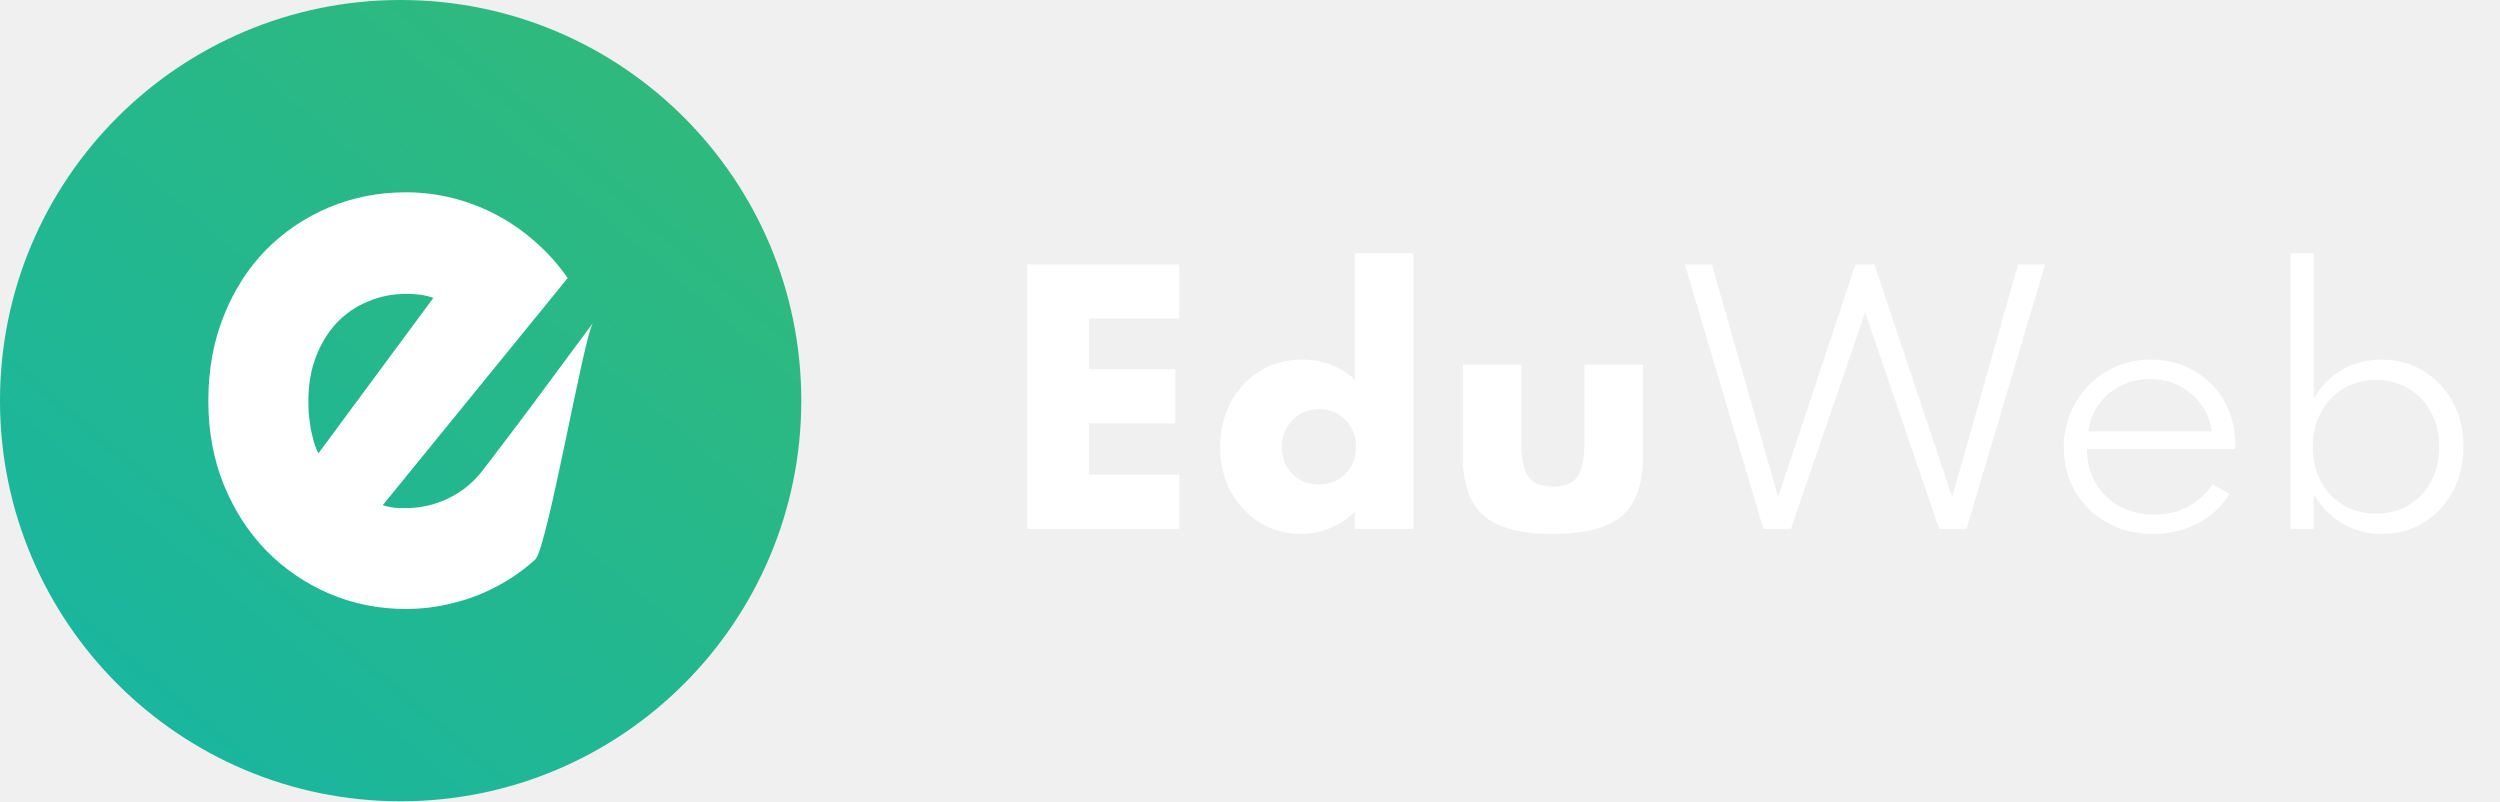
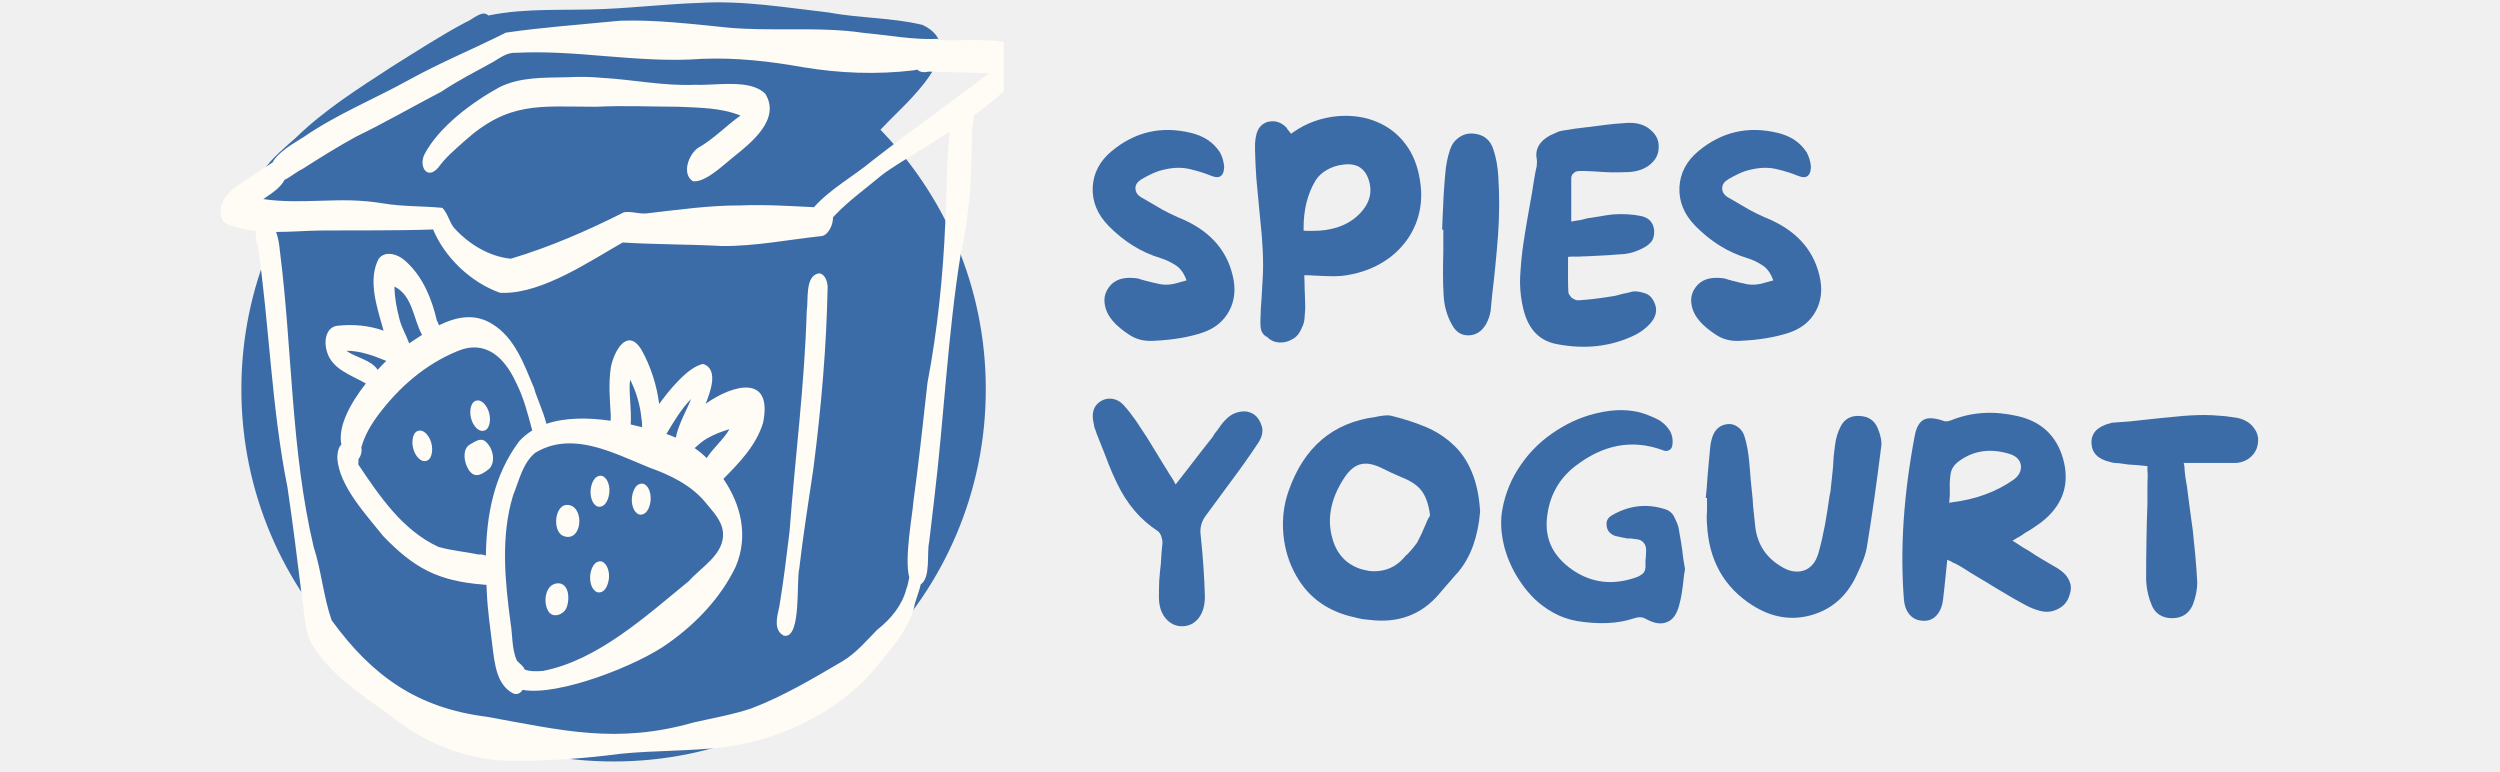
- <svg xmlns="http://www.w3.org/2000/svg" width="156" height="50" viewBox="0 0 156 50" fill="none">
-   <g clip-path="url(#clip0_12_9)">
-     <rect width="50" height="50" rx="25" fill="url(#paint0_linear_12_9)" />
-     <path d="M23.884 31.523C24.125 31.599 24.365 31.653 24.606 31.684C24.846 31.699 25.086 31.707 25.327 31.707C25.928 31.707 26.506 31.622 27.062 31.454C27.618 31.286 28.136 31.048 28.617 30.742C29.113 30.421 29.548 30.038 29.924 29.594C30.315 29.134 33.803 24.495 33.394 25.023L37 20.154C36.429 20.981 34.145 34.264 33.394 34.922C32.658 35.581 31.855 36.14 30.983 36.599C30.127 37.058 29.218 37.403 28.256 37.633C27.31 37.877 26.333 38 25.327 38C23.629 38 22.029 37.678 20.527 37.035C19.039 36.392 17.732 35.496 16.606 34.348C15.494 33.2 14.615 31.837 13.969 30.26C13.323 28.667 13 26.922 13 25.023C13 23.078 13.323 21.302 13.969 19.694C14.615 18.087 15.494 16.716 16.606 15.583C17.732 14.45 19.039 13.569 20.527 12.942C22.029 12.314 23.629 12 25.327 12C26.333 12 27.317 12.123 28.279 12.367C29.24 12.613 30.149 12.965 31.006 13.424C31.877 13.883 32.688 14.45 33.439 15.124C34.191 15.782 34.852 16.525 35.422 17.352L23.884 31.523ZM27.039 18.592C26.754 18.485 26.468 18.416 26.183 18.385C25.913 18.355 25.627 18.339 25.327 18.339C24.485 18.339 23.689 18.5 22.938 18.822C22.202 19.128 21.556 19.572 21 20.154C20.459 20.736 20.031 21.44 19.715 22.267C19.4 23.078 19.242 23.997 19.242 25.023C19.242 25.253 19.25 25.513 19.265 25.804C19.295 26.095 19.332 26.393 19.378 26.7C19.438 26.991 19.505 27.274 19.58 27.549C19.655 27.825 19.753 28.07 19.873 28.285L27.039 18.592Z" fill="white" />
-     <path d="M64.1 33V16.5H73.58V19.88H67.95V23.04H73.34V26.42H67.95V29.62H73.58V33H64.1ZM81.171 33.32C80.251 33.32 79.411 33.09 78.651 32.63C77.891 32.17 77.281 31.53 76.821 30.71C76.368 29.89 76.141 28.947 76.141 27.88C76.141 26.847 76.361 25.92 76.801 25.1C77.241 24.28 77.845 23.633 78.611 23.16C79.385 22.68 80.268 22.44 81.261 22.44C81.908 22.44 82.515 22.55 83.081 22.77C83.648 22.99 84.135 23.3 84.541 23.7V15.8H88.191V33H84.541V31.94C84.081 32.38 83.561 32.72 82.981 32.96C82.408 33.2 81.805 33.32 81.171 33.32ZM82.291 30.23C82.745 30.23 83.145 30.13 83.491 29.93C83.845 29.723 84.118 29.443 84.311 29.09C84.511 28.737 84.611 28.34 84.611 27.9C84.611 27.44 84.511 27.033 84.311 26.68C84.111 26.327 83.838 26.047 83.491 25.84C83.145 25.633 82.748 25.53 82.301 25.53C81.861 25.53 81.468 25.633 81.121 25.84C80.775 26.047 80.498 26.33 80.291 26.69C80.091 27.043 79.991 27.45 79.991 27.91C79.991 28.35 80.088 28.747 80.281 29.1C80.481 29.447 80.755 29.723 81.101 29.93C81.448 30.13 81.845 30.23 82.291 30.23ZM96.901 33.32C94.914 33.32 93.481 32.943 92.601 32.19C91.721 31.437 91.281 30.213 91.281 28.52V22.76H94.931V27.62C94.931 28.627 95.078 29.337 95.371 29.75C95.671 30.157 96.181 30.36 96.901 30.36C97.628 30.36 98.138 30.157 98.431 29.75C98.724 29.337 98.871 28.627 98.871 27.62V22.76H102.521V28.52C102.521 30.213 102.081 31.437 101.201 32.19C100.321 32.943 98.888 33.32 96.901 33.32ZM110.034 33L105.134 16.5H106.824L110.954 31.02L115.784 16.5H116.964L121.814 31.02L125.924 16.5H127.614L122.714 33H121.004L116.384 19.49L111.754 33H110.034ZM134.36 33.32C133.287 33.32 132.327 33.083 131.48 32.61C130.64 32.137 129.98 31.493 129.5 30.68C129.02 29.86 128.78 28.94 128.78 27.92C128.78 27.153 128.917 26.44 129.19 25.78C129.47 25.113 129.857 24.53 130.35 24.03C130.843 23.53 131.417 23.14 132.07 22.86C132.723 22.58 133.42 22.44 134.16 22.44C135.173 22.44 136.073 22.663 136.86 23.11C137.653 23.55 138.28 24.16 138.74 24.94C139.207 25.72 139.453 26.62 139.48 27.64C139.48 27.72 139.477 27.787 139.47 27.84C139.47 27.887 139.463 27.947 139.45 28.02H130.23C130.23 28.82 130.41 29.527 130.77 30.14C131.13 30.753 131.623 31.237 132.25 31.59C132.883 31.937 133.607 32.11 134.42 32.11C135.193 32.11 135.887 31.95 136.5 31.63C137.12 31.303 137.637 30.837 138.05 30.23L139.13 30.81C138.643 31.603 137.98 32.22 137.14 32.66C136.307 33.1 135.38 33.32 134.36 33.32ZM130.31 26.92H138.02C137.933 26.28 137.71 25.717 137.35 25.23C136.99 24.737 136.533 24.35 135.98 24.07C135.433 23.79 134.833 23.65 134.18 23.65C133.507 23.65 132.893 23.79 132.34 24.07C131.787 24.343 131.33 24.727 130.97 25.22C130.617 25.707 130.397 26.273 130.31 26.92ZM148.63 33.32C147.723 33.32 146.896 33.1 146.15 32.66C145.403 32.22 144.813 31.613 144.38 30.84V33H142.92V15.8H144.38V24.89C144.8 24.123 145.38 23.523 146.12 23.09C146.86 22.657 147.686 22.44 148.6 22.44C149.58 22.44 150.456 22.677 151.23 23.15C152.003 23.623 152.61 24.27 153.05 25.09C153.496 25.903 153.72 26.833 153.72 27.88C153.72 28.933 153.493 29.87 153.04 30.69C152.593 31.51 151.986 32.153 151.22 32.62C150.453 33.087 149.59 33.32 148.63 33.32ZM148.27 32.05C149.036 32.05 149.716 31.873 150.31 31.52C150.903 31.16 151.366 30.667 151.7 30.04C152.04 29.407 152.21 28.69 152.21 27.89C152.21 27.077 152.04 26.357 151.7 25.73C151.36 25.097 150.893 24.603 150.3 24.25C149.713 23.89 149.036 23.71 148.27 23.71C147.503 23.71 146.823 23.89 146.23 24.25C145.636 24.603 145.17 25.097 144.83 25.73C144.49 26.357 144.32 27.077 144.32 27.89C144.32 28.69 144.486 29.407 144.82 30.04C145.16 30.667 145.626 31.16 146.22 31.52C146.82 31.873 147.503 32.05 148.27 32.05Z" fill="white" />
-   </g>
+ <svg xmlns="http://www.w3.org/2000/svg" width="162" zoomAndPan="magnify" viewBox="0 0 121.5 37.5" height="50" preserveAspectRatio="xMidYMid meet" version="1.0">
  <defs>
-     <linearGradient id="paint0_linear_12_9" x1="41" y1="5.5" x2="9" y2="43.25" gradientUnits="userSpaceOnUse">
-       <stop stop-color="#2FB97D" />
-       <stop offset="1" stop-color="#1AB69D" />
-     </linearGradient>
-     <clipPath id="clip0_12_9">
-       <rect width="156" height="50" fill="white" />
+     <g />
+     <clipPath id="0c42fed44a">
+       <path d="M 11.73 0.828 L 47.91 0.828 L 47.91 37.008 L 11.73 37.008 Z M 11.73 0.828 " clip-rule="nonzero" />
+     </clipPath>
+     <clipPath id="68c535461d">
+       <path d="M 29.82 0.828 C 19.828 0.828 11.73 8.926 11.73 18.918 C 11.73 28.906 19.828 37.008 29.82 37.008 C 39.812 37.008 47.91 28.906 47.91 18.918 C 47.91 8.926 39.812 0.828 29.82 0.828 Z M 29.82 0.828 " clip-rule="nonzero" />
+     </clipPath>
+     <clipPath id="cd0e366894">
+       <path d="M 10.719 1 L 48.789 1 L 48.789 37 L 10.719 37 Z M 10.719 1 " clip-rule="nonzero" />
    </clipPath>
  </defs>
+   <g clip-path="url(#0c42fed44a)">
+     <g clip-path="url(#68c535461d)">
+       <path fill="#3c6ca8" d="M 11.73 0.828 L 47.91 0.828 L 47.91 37.008 L 11.73 37.008 Z M 11.73 0.828 " fill-opacity="1" fill-rule="nonzero" />
+     </g>
+   </g>
+   <path fill="#3c6ca8" d="M 38.172 10.031 C 37.098 10.234 35.996 10.027 34.914 10.184 C 33.949 10.227 33.027 9.855 32.062 9.812 C 30.801 9.848 29.258 11.238 28.152 11.883 C 27.09 12.59 25.801 13.746 24.473 13.031 C 23.25 12.445 22.258 11.52 21.262 10.625 C 20.273 9.969 19.066 10.32 17.965 10.34 C 16.312 10.379 14.562 10.75 12.984 10.105 C 11.441 9.102 13.52 7.449 14.355 6.715 C 15.754 5.348 17.41 4.305 19.043 3.242 C 20.227 2.504 21.391 1.742 22.625 1.086 C 22.945 0.973 23.438 0.449 23.734 0.754 C 25.582 0.371 27.48 0.527 29.359 0.438 C 30.91 0.371 32.453 0.191 34.004 0.141 C 36.098 0.012 38.18 0.367 40.258 0.605 C 41.766 0.887 43.332 0.852 44.824 1.207 C 47.242 2.328 43.984 5.035 42.996 6.094 C 41.695 7.379 39.934 9.535 38.172 10.031 Z M 33.59 22.711 C 32.625 22.242 31.723 21.59 30.645 21.438 C 30.195 21.371 29.746 21.344 29.297 21.277 C 29.195 21.266 29.109 21.297 29.035 21.355 C 26.383 22.023 25.758 25.625 25.258 27.926 C 25.043 29.262 25.113 30.68 25.652 31.934 C 26.105 33.117 27.504 33.418 28.641 33.418 C 29.914 33.535 31.211 33.199 32.387 32.727 C 33.141 32.344 33.766 31.75 34.383 31.184 C 35.512 30.109 36.625 28.652 36.539 27.016 C 36.637 25.074 35.215 23.559 33.59 22.711 Z M 23.727 18.105 C 22.738 17.43 21.43 17.977 20.461 18.449 C 18.273 19.996 16.727 23.176 16.957 25.852 C 17.02 26.406 17.414 26.82 17.801 27.191 C 18.609 28.121 19.719 28.809 20.977 28.824 C 21.875 28.918 22.93 28.922 23.664 28.324 C 25.168 26.676 25.242 24.223 25.242 22.102 C 25.148 20.688 24.773 19.121 23.727 18.105 Z M 45.07 11.645 C 44.535 11.336 42.758 12.992 42.242 13.34 C 41.695 13.719 41.121 14.234 41.418 14.965 C 41.512 15.195 41.629 15.281 41.762 15.281 C 41.977 15.281 42.219 15.051 42.441 14.898 C 43.164 14.398 43.836 13.824 44.586 13.367 C 45.32 13.715 45.641 11.945 45.07 11.645 Z M 41.82 16.289 C 41.129 16.004 40.824 17.594 41.371 17.891 C 41.453 17.93 41.535 17.945 41.621 17.945 C 42.449 17.945 43.391 16.352 44.223 16.164 C 44.75 15.969 44.785 15.133 44.504 14.723 C 43.879 14.035 42.359 15.93 41.82 16.289 Z M 43.16 18.414 C 43.035 18.336 42.891 18.355 42.777 18.445 C 42.34 18.781 41.906 19.121 41.48 19.465 C 41.395 19.457 41.312 19.488 41.246 19.539 C 40.965 19.754 40.863 20.109 40.887 20.453 C 40.918 20.891 41.094 21.117 41.352 21.117 C 41.508 21.117 41.691 21.035 41.891 20.867 C 42.316 20.555 42.742 20.238 43.16 19.914 C 43.566 19.566 43.59 18.742 43.16 18.414 Z M 43.16 18.414 " fill-opacity="1" fill-rule="nonzero" />
+   <g clip-path="url(#cd0e366894)">
+     <path fill="#fffcf6" d="M 49.473 2.457 C 49.34 2.34 49.301 2.121 49.098 2.086 C 48.25 1.914 47.375 1.941 46.512 1.957 C 46.363 1.969 46.18 1.961 45.992 1.953 C 45.891 1.949 45.785 1.945 45.684 1.941 C 45.645 1.918 45.598 1.898 45.547 1.891 C 44.355 1.941 43.18 1.707 42 1.602 C 40.777 1.418 39.543 1.422 38.312 1.426 C 37.355 1.426 36.398 1.43 35.445 1.348 C 33.68 1.176 31.902 0.949 30.125 1.008 C 28.281 1.191 26.41 1.32 24.586 1.586 C 23.043 2.363 21.445 3.02 19.93 3.852 C 18.215 4.805 16.387 5.539 14.762 6.656 C 14.316 6.941 13.531 7.367 13.25 7.891 C 13.25 7.891 13.25 7.895 13.25 7.895 C 12.945 8.094 12.637 8.285 12.336 8.484 C 11.699 8.965 10.727 9.375 10.719 10.293 C 10.715 10.535 10.789 10.766 11.012 10.883 C 11.473 11.07 11.953 11.172 12.445 11.227 C 12.406 11.441 12.43 11.707 12.543 11.984 C 12.543 11.984 12.539 11.98 12.535 11.973 C 13.094 15.832 13.195 19.828 13.973 23.695 C 14.227 25.406 14.441 27.125 14.652 28.844 C 14.793 29.648 14.777 30.5 15.121 31.254 C 15.992 32.742 17.492 33.711 18.863 34.699 C 20.594 36.117 22.711 36.977 24.957 36.977 C 25.023 36.977 25.094 36.977 25.16 36.977 C 26.844 36.977 28.527 36.848 30.195 36.629 C 31.832 36.469 33.484 36.508 35.117 36.32 C 37.883 35.988 40.832 34.586 42.598 32.398 C 43.312 31.531 44.109 30.652 44.422 29.535 C 44.457 29.25 44.66 28.805 44.746 28.402 C 45.246 28.07 45.031 26.875 45.156 26.348 C 45.234 25.66 45.316 24.98 45.398 24.297 C 45.883 20.301 46.055 16.262 46.699 12.289 C 46.891 11.449 47.012 10.598 47.102 9.742 C 47.207 8.77 47.215 7.641 47.238 6.621 C 47.219 6.293 47.32 5.945 47.316 5.613 C 48.945 4.449 50.203 3.234 49.473 2.457 Z M 13.828 8.742 C 14.129 8.598 14.457 8.316 14.695 8.215 C 15.551 7.668 16.414 7.129 17.305 6.641 C 18.711 5.961 20.062 5.176 21.445 4.457 C 22.262 3.914 23.129 3.469 23.984 3 C 24.328 2.793 24.656 2.539 25.078 2.566 C 26.52 2.492 27.961 2.605 29.402 2.727 C 30.977 2.852 32.551 2.98 34.129 2.859 C 35.777 2.793 37.41 2.977 39.027 3.266 C 40.809 3.562 42.609 3.633 44.402 3.418 C 44.461 3.402 44.516 3.395 44.578 3.383 C 44.691 3.492 44.867 3.543 45.117 3.48 C 46.102 3.52 47.086 3.512 48.074 3.562 C 46.195 4.984 44.27 6.344 42.41 7.797 C 41.48 8.574 40.367 9.164 39.559 10.07 C 38.371 10.012 37.172 9.934 35.977 9.984 C 34.484 9.98 33.008 10.188 31.531 10.359 C 31.32 10.398 31.113 10.367 30.91 10.34 C 30.711 10.312 30.516 10.285 30.324 10.316 C 28.562 11.207 26.715 12.008 24.828 12.574 C 23.77 12.469 22.781 11.863 22.074 11.082 C 21.832 10.793 21.777 10.395 21.5 10.102 C 20.551 10.008 19.562 10.047 18.609 9.883 C 18.094 9.797 17.578 9.754 17.055 9.738 C 16.551 9.727 16.047 9.742 15.539 9.758 C 14.625 9.785 13.707 9.812 12.797 9.676 C 13.176 9.406 13.613 9.156 13.828 8.742 Z M 45.941 10.824 C 45.832 13.438 45.562 16.039 45.074 18.613 C 44.859 20.547 44.652 22.484 44.387 24.41 C 44.359 24.945 43.938 27.137 44.191 28.062 C 44.141 28.27 44.113 28.496 44.051 28.613 C 43.844 29.43 43.285 30.094 42.633 30.605 C 42.105 31.141 41.617 31.727 40.965 32.125 C 39.523 32.969 38.078 33.836 36.512 34.43 C 35.602 34.734 34.656 34.895 33.723 35.109 C 29.965 36.176 27.348 35.5 23.664 34.836 C 20.289 34.414 18.094 32.863 16.117 30.145 C 15.719 29.004 15.621 27.738 15.242 26.574 C 14.137 21.895 14.211 16.996 13.605 12.219 C 13.57 11.816 13.504 11.504 13.418 11.273 C 14.125 11.273 14.836 11.215 15.527 11.203 C 17.367 11.188 19.207 11.215 21.047 11.152 C 21.629 12.531 22.883 13.723 24.301 14.23 C 24.359 14.234 24.422 14.234 24.484 14.234 C 26.402 14.234 28.645 12.703 30.262 11.785 C 31.867 11.887 33.484 11.867 35.094 11.957 C 36.719 11.969 38.32 11.645 39.93 11.473 C 40.246 11.43 40.492 10.941 40.484 10.559 C 40.516 10.527 40.543 10.496 40.566 10.473 C 41.219 9.781 42.043 9.188 42.773 8.578 C 43.234 8.176 44.695 7.348 46.156 6.398 C 45.992 7.863 46.031 9.355 45.941 10.824 Z M 40.223 13.941 C 40.168 16.875 39.91 19.801 39.539 22.711 C 39.301 24.352 39.031 25.988 38.844 27.637 C 38.695 28.219 38.945 30.902 38.172 30.902 C 38.148 30.902 38.117 30.898 38.09 30.891 C 37.566 30.621 37.777 29.918 37.879 29.461 C 38.078 28.262 38.223 27.051 38.371 25.844 C 38.641 22.234 39.105 18.695 39.207 15.113 C 39.297 14.582 39.109 13.398 39.797 13.285 C 40.094 13.297 40.219 13.699 40.223 13.941 Z M 28.156 25.316 C 28.156 25.707 27.973 26.094 27.605 26.094 C 27.562 26.094 27.516 26.09 27.465 26.074 C 26.836 25.965 26.91 24.578 27.535 24.539 C 27.949 24.523 28.152 24.918 28.156 25.316 Z M 29.488 27.52 C 29.578 27.68 29.605 27.875 29.598 28.059 C 29.582 28.336 29.449 28.793 29.102 28.793 C 28.961 28.793 28.852 28.668 28.789 28.559 C 28.699 28.395 28.672 28.199 28.68 28.016 C 28.695 27.738 28.828 27.281 29.176 27.281 C 29.316 27.281 29.426 27.406 29.488 27.52 Z M 31.516 23.742 C 31.602 23.902 31.629 24.098 31.621 24.281 C 31.609 24.555 31.477 25.012 31.129 25.012 C 30.988 25.012 30.879 24.887 30.816 24.777 C 30.727 24.613 30.699 24.418 30.707 24.238 C 30.723 23.961 30.855 23.504 31.199 23.504 C 31.344 23.504 31.453 23.629 31.516 23.742 Z M 29.508 23.359 C 29.598 23.52 29.625 23.715 29.617 23.898 C 29.602 24.172 29.469 24.629 29.121 24.629 C 28.98 24.629 28.871 24.504 28.809 24.395 C 28.723 24.23 28.691 24.035 28.703 23.855 C 28.715 23.578 28.848 23.121 29.195 23.121 C 29.336 23.121 29.445 23.246 29.508 23.359 Z M 27.555 29.473 C 27.496 29.711 27.234 29.902 26.988 29.902 C 26.871 29.902 26.758 29.855 26.676 29.746 C 26.352 29.289 26.496 28.285 27.199 28.352 C 27.664 28.438 27.68 29.113 27.555 29.473 Z M 34.293 19.625 C 34.508 19.082 34.953 17.945 34.172 17.688 C 33.426 17.824 32.477 19.023 32.035 19.633 C 31.918 18.711 31.625 17.805 31.172 16.992 C 30.48 15.879 29.832 17.086 29.688 17.852 C 29.57 18.629 29.637 19.418 29.684 20.195 C 29.68 20.266 29.676 20.352 29.676 20.449 C 28.629 20.297 27.5 20.277 26.555 20.598 C 26.398 19.965 26.027 19.191 25.965 18.883 C 25.484 17.746 25.031 16.418 23.922 15.746 C 23.07 15.211 22.18 15.395 21.332 15.809 C 21.309 15.723 21.277 15.645 21.234 15.586 C 20.984 14.527 20.574 13.496 19.766 12.742 C 19.434 12.395 18.754 12.121 18.402 12.578 C 17.852 13.633 18.344 14.992 18.641 16.07 C 17.922 15.812 17.145 15.75 16.391 15.832 C 15.797 15.914 15.738 16.66 15.898 17.121 C 16.164 17.965 17.074 18.227 17.781 18.637 C 17.039 19.582 16.41 20.715 16.59 21.605 C 16.473 21.715 16.395 21.926 16.395 22.277 C 16.484 23.625 17.801 25.02 18.625 26.055 C 20.137 27.625 21.297 28.234 23.477 28.41 C 23.516 28.418 23.555 28.422 23.594 28.422 C 23.609 28.422 23.625 28.422 23.641 28.418 C 23.645 28.52 23.648 28.621 23.656 28.723 C 23.691 29.645 23.832 30.559 23.941 31.473 C 24.043 32.266 24.141 33.273 24.922 33.691 C 24.973 33.719 25.027 33.73 25.078 33.73 C 25.207 33.73 25.328 33.648 25.402 33.527 C 27.148 33.852 31.055 32.312 32.492 31.25 C 33.84 30.297 35.035 29.039 35.754 27.543 C 36.383 26.07 36.023 24.535 35.156 23.273 C 35.945 22.477 36.758 21.637 37.086 20.543 C 37.57 18.156 35.605 18.691 34.293 19.625 Z M 33.582 19.391 C 33.465 19.754 32.965 20.613 32.844 21.27 C 32.695 21.203 32.543 21.145 32.387 21.09 C 32.742 20.492 33.102 19.891 33.582 19.391 Z M 30.625 18.449 C 30.922 19.043 31.113 19.68 31.176 20.348 C 31.203 20.473 31.207 20.613 31.207 20.762 C 31.027 20.715 30.844 20.672 30.652 20.629 C 30.703 19.918 30.539 18.949 30.625 18.449 Z M 20.512 16.277 C 20.297 16.41 20.09 16.551 19.887 16.688 C 19.742 16.281 19.496 15.883 19.406 15.473 C 19.273 14.965 19.176 14.449 19.172 13.926 C 20.059 14.371 20.078 15.484 20.512 16.277 Z M 16.832 17.047 C 17.52 17.047 18.148 17.285 18.773 17.539 C 18.637 17.672 18.496 17.816 18.352 17.973 C 18.059 17.5 17.277 17.371 16.832 17.047 Z M 23.258 26.949 C 22.609 26.812 21.941 26.762 21.305 26.578 C 19.566 25.773 18.445 24.113 17.41 22.57 C 17.422 22.48 17.426 22.395 17.418 22.312 C 17.547 22.172 17.598 21.922 17.562 21.734 C 17.723 21.16 18.031 20.637 18.383 20.164 C 19.383 18.828 20.672 17.703 22.227 17.066 C 23.598 16.484 24.52 17.383 25.07 18.57 C 25.449 19.312 25.656 20.121 25.867 20.922 C 25.633 21.066 25.418 21.238 25.23 21.449 C 23.996 23.098 23.645 25.031 23.613 27.008 C 23.512 26.957 23.391 26.934 23.258 26.949 Z M 33.477 28.242 C 31.418 29.922 29.043 32.102 26.375 32.609 C 26.082 32.625 25.773 32.645 25.496 32.539 C 25.426 32.34 25.23 32.25 25.113 32.09 C 24.867 31.531 24.918 30.887 24.816 30.293 C 24.543 28.238 24.324 26.094 24.934 24.078 C 25.227 23.367 25.395 22.516 26.008 22.008 C 26.551 21.676 27.117 21.547 27.684 21.547 C 29 21.547 30.344 22.234 31.547 22.719 C 32.57 23.086 33.582 23.566 34.289 24.422 C 34.641 24.863 35.082 25.281 35.137 25.875 C 35.219 26.93 34.098 27.543 33.477 28.242 Z M 34.344 22.262 C 34.164 22.082 33.969 21.922 33.758 21.777 C 33.949 21.613 34.133 21.434 34.348 21.316 C 34.695 21.113 35.07 20.973 35.453 20.855 C 35.188 21.332 34.66 21.773 34.344 22.262 Z M 20.629 7.5 C 21.336 6.156 22.941 4.973 24.258 4.246 C 25.281 3.73 26.457 3.781 27.574 3.754 C 28.125 3.727 28.676 3.727 29.223 3.781 C 30.746 3.863 32.25 4.188 33.785 4.121 C 34.051 4.133 34.371 4.117 34.707 4.102 C 35.617 4.059 36.652 4.016 37.195 4.559 C 37.953 5.793 36.52 6.93 35.645 7.629 C 35.203 7.977 34.355 8.812 33.758 8.812 C 33.73 8.812 33.703 8.812 33.676 8.809 C 33.117 8.449 33.469 7.523 33.906 7.199 C 34.672 6.77 35.277 6.121 35.988 5.617 C 35.039 5.23 33.996 5.238 32.988 5.188 C 31.602 5.184 30.332 5.121 28.973 5.188 C 26.23 5.188 24.742 4.902 22.551 6.875 C 22.109 7.273 21.645 7.66 21.297 8.148 C 20.75 8.777 20.344 8.074 20.629 7.5 Z M 20.992 21.676 C 21.027 21.93 20.984 22.41 20.633 22.41 C 20.484 22.41 20.355 22.301 20.27 22.191 C 20.152 22.039 20.082 21.848 20.055 21.66 C 20.016 21.406 20.062 20.926 20.414 20.926 C 20.562 20.926 20.688 21.035 20.773 21.145 C 20.895 21.297 20.965 21.488 20.992 21.676 Z M 22.867 20.191 C 22.828 19.941 22.875 19.461 23.227 19.461 C 23.371 19.461 23.5 19.57 23.582 19.68 C 23.703 19.832 23.773 20.023 23.801 20.211 C 23.84 20.465 23.793 20.941 23.441 20.941 C 23.297 20.941 23.168 20.832 23.082 20.723 C 22.965 20.574 22.895 20.383 22.867 20.191 Z M 23.789 22.773 C 23.551 22.969 23.344 23.09 23.168 23.09 C 22.965 23.09 22.797 22.938 22.652 22.574 C 22.547 22.27 22.512 21.82 22.812 21.617 C 23.047 21.496 23.336 21.242 23.59 21.453 C 23.945 21.742 24.113 22.41 23.789 22.773 Z M 23.789 22.773 " fill-opacity="1" fill-rule="nonzero" />
+   </g>
+   <g fill="#3c6ca8" fill-opacity="1">
+     <g transform="translate(52.60459, 16.64313)">
+       <g>
+         <path d="M 7.297 -3.281 C 7.461 -2.633 7.41 -2.055 7.141 -1.547 C 6.879 -1.047 6.453 -0.691 5.859 -0.484 C 5.18 -0.254 4.367 -0.117 3.422 -0.078 C 3.004 -0.055 2.629 -0.148 2.297 -0.359 C 1.961 -0.578 1.695 -0.797 1.5 -1.016 C 1.281 -1.266 1.145 -1.531 1.094 -1.812 C 1.039 -2.094 1.082 -2.348 1.219 -2.578 C 1.438 -2.953 1.797 -3.141 2.297 -3.141 C 2.43 -3.141 2.566 -3.129 2.703 -3.109 C 2.766 -3.086 2.828 -3.066 2.891 -3.047 C 2.953 -3.035 3.008 -3.02 3.062 -3 C 3.301 -2.938 3.547 -2.879 3.797 -2.828 C 4.055 -2.785 4.328 -2.805 4.609 -2.891 L 5.062 -3.016 L 5 -3.172 C 4.875 -3.453 4.703 -3.656 4.484 -3.781 C 4.273 -3.914 4.051 -4.02 3.812 -4.094 C 2.875 -4.375 2.031 -4.895 1.281 -5.656 C 0.727 -6.219 0.469 -6.848 0.5 -7.547 C 0.539 -8.242 0.852 -8.832 1.438 -9.312 C 2.562 -10.238 3.836 -10.531 5.266 -10.188 C 5.898 -10.039 6.375 -9.723 6.688 -9.234 C 6.801 -9.023 6.867 -8.797 6.891 -8.547 C 6.891 -8.473 6.879 -8.391 6.859 -8.297 C 6.836 -8.211 6.797 -8.145 6.734 -8.094 C 6.629 -8.008 6.461 -8.016 6.234 -8.109 C 5.961 -8.223 5.629 -8.328 5.234 -8.422 C 4.848 -8.516 4.438 -8.508 4 -8.406 C 3.789 -8.363 3.586 -8.297 3.391 -8.203 C 3.203 -8.117 3.023 -8.023 2.859 -7.922 C 2.672 -7.805 2.578 -7.664 2.578 -7.5 C 2.578 -7.32 2.664 -7.176 2.844 -7.062 L 3.141 -6.891 C 3.391 -6.742 3.641 -6.598 3.891 -6.453 C 4.141 -6.316 4.395 -6.191 4.656 -6.078 C 6.102 -5.504 6.984 -4.57 7.297 -3.281 Z M 7.297 -3.281 " />
+       </g>
+     </g>
+   </g>
+   <g fill="#3c6ca8" fill-opacity="1">
+     <g transform="translate(60.49527, 16.64313)">
+       <g>
+         <path d="M 8.516 -7.875 C 8.641 -7.125 8.57 -6.422 8.312 -5.766 C 8.051 -5.117 7.629 -4.57 7.047 -4.125 C 6.461 -3.688 5.766 -3.398 4.953 -3.266 C 4.773 -3.234 4.578 -3.219 4.359 -3.219 C 4.141 -3.219 3.922 -3.223 3.703 -3.234 C 3.586 -3.242 3.473 -3.25 3.359 -3.25 C 3.254 -3.258 3.145 -3.266 3.031 -3.266 L 2.891 -3.266 L 2.906 -2.906 C 2.906 -2.75 2.91 -2.555 2.922 -2.328 C 2.93 -2.098 2.938 -1.91 2.938 -1.766 L 2.938 -1.641 C 2.926 -1.492 2.914 -1.344 2.906 -1.188 C 2.895 -1.031 2.859 -0.891 2.797 -0.766 C 2.691 -0.492 2.555 -0.305 2.391 -0.203 C 2.223 -0.098 2.07 -0.035 1.938 -0.016 C 1.75 0.016 1.578 0.004 1.422 -0.047 C 1.273 -0.109 1.164 -0.18 1.094 -0.266 L 1.047 -0.281 C 0.898 -0.375 0.812 -0.504 0.781 -0.672 C 0.758 -0.836 0.754 -1.031 0.766 -1.25 C 0.773 -1.383 0.781 -1.52 0.781 -1.656 C 0.789 -1.789 0.801 -1.93 0.812 -2.078 C 0.832 -2.348 0.848 -2.617 0.859 -2.891 C 0.879 -3.172 0.891 -3.453 0.891 -3.734 C 0.891 -4.211 0.867 -4.695 0.828 -5.188 C 0.785 -5.676 0.738 -6.16 0.688 -6.641 C 0.645 -7.086 0.602 -7.535 0.562 -7.984 C 0.531 -8.441 0.508 -8.895 0.5 -9.344 C 0.5 -9.469 0.5 -9.582 0.5 -9.688 C 0.508 -9.801 0.523 -9.914 0.547 -10.031 C 0.617 -10.395 0.805 -10.625 1.109 -10.719 C 1.191 -10.738 1.273 -10.75 1.359 -10.75 C 1.586 -10.75 1.797 -10.66 1.984 -10.484 C 2.016 -10.461 2.047 -10.422 2.078 -10.359 C 2.109 -10.316 2.133 -10.285 2.156 -10.266 L 2.25 -10.141 L 2.359 -10.219 C 2.992 -10.664 3.719 -10.926 4.531 -11 C 5.238 -11.051 5.867 -10.957 6.422 -10.719 C 6.984 -10.488 7.445 -10.129 7.812 -9.641 C 8.176 -9.16 8.41 -8.57 8.516 -7.875 Z M 5.516 -6.188 C 6.078 -6.727 6.238 -7.32 6 -7.969 C 5.895 -8.258 5.719 -8.461 5.469 -8.578 C 5.27 -8.66 5.035 -8.68 4.766 -8.641 C 4.492 -8.609 4.238 -8.523 4 -8.391 C 3.758 -8.254 3.578 -8.086 3.453 -7.891 C 3.055 -7.242 2.859 -6.469 2.859 -5.562 L 2.859 -5.438 L 3 -5.422 C 3.102 -5.422 3.203 -5.422 3.297 -5.422 C 4.234 -5.422 4.973 -5.676 5.516 -6.188 Z M 5.516 -6.188 " />
+       </g>
+     </g>
+   </g>
+   <g fill="#3c6ca8" fill-opacity="1">
+     <g transform="translate(69.58315, 16.64313)">
+       <g>
+         <path d="M 3.234 -8.078 C 3.297 -7.109 3.289 -6.141 3.219 -5.172 C 3.145 -4.211 3.051 -3.266 2.938 -2.328 L 2.859 -1.516 C 2.828 -1.316 2.754 -1.109 2.641 -0.891 C 2.422 -0.523 2.129 -0.344 1.766 -0.344 C 1.43 -0.344 1.172 -0.516 0.984 -0.859 C 0.742 -1.285 0.609 -1.758 0.578 -2.281 C 0.555 -2.633 0.547 -2.992 0.547 -3.359 C 0.547 -3.723 0.551 -4.082 0.562 -4.438 C 0.562 -4.582 0.562 -4.727 0.562 -4.875 C 0.562 -5.031 0.562 -5.18 0.562 -5.328 L 0.562 -5.484 L 0.5 -5.484 C 0.508 -5.586 0.516 -5.695 0.516 -5.812 C 0.523 -5.926 0.531 -6.039 0.531 -6.156 C 0.551 -6.488 0.566 -6.82 0.578 -7.156 C 0.598 -7.5 0.625 -7.844 0.656 -8.188 C 0.688 -8.613 0.766 -9.008 0.891 -9.375 C 0.973 -9.625 1.113 -9.816 1.312 -9.953 C 1.508 -10.098 1.727 -10.164 1.969 -10.156 C 2.508 -10.125 2.852 -9.859 3 -9.359 C 3.125 -8.992 3.203 -8.566 3.234 -8.078 Z M 3.234 -8.078 " />
+       </g>
+     </g>
+   </g>
+   <g fill="#3c6ca8" fill-opacity="1">
+     <g transform="translate(73.37883, 16.64313)">
+       <g>
+         <path d="M 6.047 -2.484 C 6.203 -2.484 6.375 -2.453 6.562 -2.391 C 6.758 -2.336 6.91 -2.191 7.016 -1.953 C 7.191 -1.598 7.117 -1.242 6.797 -0.891 C 6.586 -0.672 6.348 -0.492 6.078 -0.359 C 4.922 0.203 3.648 0.348 2.266 0.078 C 1.461 -0.078 0.938 -0.602 0.688 -1.5 C 0.539 -2.062 0.477 -2.625 0.5 -3.188 C 0.531 -3.758 0.582 -4.297 0.656 -4.797 C 0.719 -5.211 0.785 -5.629 0.859 -6.047 C 0.93 -6.461 1.004 -6.875 1.078 -7.281 C 1.109 -7.477 1.141 -7.676 1.172 -7.875 C 1.203 -8.07 1.238 -8.27 1.281 -8.469 L 1.297 -8.516 C 1.305 -8.566 1.312 -8.625 1.312 -8.688 C 1.32 -8.75 1.32 -8.812 1.312 -8.875 C 1.207 -9.375 1.422 -9.77 1.953 -10.062 C 2.055 -10.113 2.16 -10.16 2.266 -10.203 C 2.367 -10.254 2.473 -10.285 2.578 -10.297 L 3.172 -10.391 C 3.586 -10.441 4.008 -10.492 4.438 -10.547 C 4.875 -10.609 5.305 -10.648 5.734 -10.672 C 5.766 -10.672 5.801 -10.672 5.844 -10.672 C 6.27 -10.672 6.613 -10.547 6.875 -10.297 C 7.113 -10.086 7.234 -9.832 7.234 -9.531 C 7.242 -9.188 7.113 -8.898 6.844 -8.672 C 6.582 -8.441 6.234 -8.312 5.797 -8.281 C 5.516 -8.27 5.234 -8.266 4.953 -8.266 C 4.672 -8.273 4.391 -8.289 4.109 -8.312 L 3.75 -8.328 C 3.582 -8.336 3.445 -8.336 3.344 -8.328 C 3.25 -8.328 3.172 -8.297 3.109 -8.234 C 3.035 -8.18 2.992 -8.102 2.984 -8 C 2.984 -7.906 2.984 -7.77 2.984 -7.594 C 2.984 -7.414 2.984 -7.238 2.984 -7.062 C 2.984 -6.895 2.984 -6.727 2.984 -6.562 L 2.984 -5.875 L 3.156 -5.906 C 3.258 -5.926 3.359 -5.941 3.453 -5.953 C 3.547 -5.973 3.645 -6 3.75 -6.031 C 3.957 -6.062 4.16 -6.094 4.359 -6.125 C 4.566 -6.164 4.77 -6.195 4.969 -6.219 C 5.477 -6.258 5.953 -6.234 6.391 -6.141 C 6.773 -6.055 6.984 -5.816 7.016 -5.422 C 7.023 -5.191 6.973 -5.008 6.859 -4.875 C 6.742 -4.75 6.617 -4.656 6.484 -4.594 C 6.172 -4.426 5.863 -4.328 5.562 -4.297 C 5.27 -4.273 4.973 -4.254 4.672 -4.234 C 4.367 -4.223 4.062 -4.207 3.75 -4.188 C 3.625 -4.188 3.492 -4.18 3.359 -4.172 C 3.234 -4.172 3.102 -4.172 2.969 -4.172 L 2.828 -4.156 L 2.828 -4.016 C 2.828 -3.953 2.828 -3.883 2.828 -3.812 C 2.828 -3.75 2.828 -3.688 2.828 -3.625 C 2.828 -3.426 2.828 -3.227 2.828 -3.031 C 2.828 -2.844 2.832 -2.656 2.844 -2.469 C 2.844 -2.406 2.863 -2.348 2.906 -2.297 C 2.945 -2.242 2.977 -2.203 3 -2.172 C 3.039 -2.148 3.086 -2.125 3.141 -2.094 C 3.191 -2.062 3.254 -2.047 3.328 -2.047 C 3.828 -2.078 4.391 -2.145 5.016 -2.25 C 5.086 -2.258 5.16 -2.273 5.234 -2.297 C 5.316 -2.316 5.395 -2.336 5.469 -2.359 C 5.57 -2.379 5.672 -2.398 5.766 -2.422 C 5.859 -2.453 5.953 -2.473 6.047 -2.484 Z M 6.047 -2.484 " />
+       </g>
+     </g>
+   </g>
+   <g fill="#3c6ca8" fill-opacity="1">
+     <g transform="translate(81.11985, 16.64313)">
+       <g>
+         <path d="M 7.297 -3.281 C 7.461 -2.633 7.41 -2.055 7.141 -1.547 C 6.879 -1.047 6.453 -0.691 5.859 -0.484 C 5.18 -0.254 4.367 -0.117 3.422 -0.078 C 3.004 -0.055 2.629 -0.148 2.297 -0.359 C 1.961 -0.578 1.695 -0.797 1.5 -1.016 C 1.281 -1.266 1.145 -1.531 1.094 -1.812 C 1.039 -2.094 1.082 -2.348 1.219 -2.578 C 1.438 -2.953 1.797 -3.141 2.297 -3.141 C 2.43 -3.141 2.566 -3.129 2.703 -3.109 C 2.766 -3.086 2.828 -3.066 2.891 -3.047 C 2.953 -3.035 3.008 -3.02 3.062 -3 C 3.301 -2.938 3.547 -2.879 3.797 -2.828 C 4.055 -2.785 4.328 -2.805 4.609 -2.891 L 5.062 -3.016 L 5 -3.172 C 4.875 -3.453 4.703 -3.656 4.484 -3.781 C 4.273 -3.914 4.051 -4.02 3.812 -4.094 C 2.875 -4.375 2.031 -4.895 1.281 -5.656 C 0.727 -6.219 0.469 -6.848 0.5 -7.547 C 0.539 -8.242 0.852 -8.832 1.438 -9.312 C 2.562 -10.238 3.836 -10.531 5.266 -10.188 C 5.898 -10.039 6.375 -9.723 6.688 -9.234 C 6.801 -9.023 6.867 -8.797 6.891 -8.547 C 6.891 -8.473 6.879 -8.391 6.859 -8.297 C 6.836 -8.211 6.797 -8.145 6.734 -8.094 C 6.629 -8.008 6.461 -8.016 6.234 -8.109 C 5.961 -8.223 5.629 -8.328 5.234 -8.422 C 4.848 -8.516 4.438 -8.508 4 -8.406 C 3.789 -8.363 3.586 -8.297 3.391 -8.203 C 3.203 -8.117 3.023 -8.023 2.859 -7.922 C 2.672 -7.805 2.578 -7.664 2.578 -7.5 C 2.578 -7.32 2.664 -7.176 2.844 -7.062 L 3.141 -6.891 C 3.391 -6.742 3.641 -6.598 3.891 -6.453 C 4.141 -6.316 4.395 -6.191 4.656 -6.078 C 6.102 -5.504 6.984 -4.57 7.297 -3.281 Z M 7.297 -3.281 " />
+       </g>
+     </g>
+   </g>
+   <g fill="#3c6ca8" fill-opacity="1">
+     <g transform="translate(52.60459, 30.35763)">
+       <g>
+         <path d="M 8.359 -10.203 C 8.523 -10.078 8.645 -9.891 8.719 -9.641 C 8.789 -9.398 8.738 -9.141 8.562 -8.859 C 8.133 -8.211 7.695 -7.594 7.25 -7 C 6.812 -6.406 6.406 -5.852 6.031 -5.344 C 5.789 -5.039 5.695 -4.703 5.75 -4.328 C 5.863 -3.254 5.93 -2.266 5.953 -1.359 C 5.953 -0.93 5.852 -0.586 5.656 -0.328 C 5.457 -0.066 5.195 0.066 4.875 0.078 C 4.594 0.086 4.344 -0.008 4.125 -0.219 C 3.852 -0.488 3.719 -0.863 3.719 -1.344 C 3.719 -1.602 3.723 -1.867 3.734 -2.141 C 3.754 -2.422 3.781 -2.691 3.812 -2.953 C 3.82 -3.129 3.832 -3.301 3.844 -3.469 C 3.863 -3.645 3.879 -3.816 3.891 -3.984 C 3.891 -4.086 3.867 -4.195 3.828 -4.312 C 3.785 -4.426 3.723 -4.508 3.641 -4.562 C 2.816 -5.102 2.164 -5.867 1.688 -6.859 C 1.539 -7.16 1.406 -7.469 1.281 -7.781 C 1.164 -8.094 1.047 -8.398 0.922 -8.703 C 0.867 -8.836 0.816 -8.969 0.766 -9.094 C 0.711 -9.227 0.664 -9.359 0.625 -9.484 C 0.602 -9.523 0.586 -9.57 0.578 -9.625 C 0.566 -9.676 0.555 -9.727 0.547 -9.781 C 0.43 -10.289 0.547 -10.648 0.891 -10.859 C 1.023 -10.941 1.172 -10.984 1.328 -10.984 C 1.453 -10.984 1.57 -10.957 1.688 -10.906 C 1.801 -10.852 1.91 -10.77 2.016 -10.656 C 2.223 -10.426 2.414 -10.18 2.594 -9.922 C 2.77 -9.66 2.941 -9.398 3.109 -9.141 L 3.141 -9.094 C 3.285 -8.863 3.426 -8.633 3.562 -8.406 C 3.707 -8.176 3.852 -7.938 4 -7.688 C 4.07 -7.582 4.141 -7.473 4.203 -7.359 C 4.273 -7.242 4.348 -7.129 4.422 -7.016 L 4.531 -6.812 L 5.188 -7.656 C 5.383 -7.914 5.578 -8.164 5.766 -8.406 C 5.961 -8.656 6.156 -8.898 6.344 -9.141 C 6.375 -9.203 6.406 -9.254 6.438 -9.297 C 6.477 -9.348 6.52 -9.398 6.562 -9.453 C 6.625 -9.547 6.688 -9.633 6.75 -9.719 C 6.812 -9.801 6.879 -9.879 6.953 -9.953 C 7.16 -10.172 7.395 -10.301 7.656 -10.344 C 7.914 -10.395 8.148 -10.348 8.359 -10.203 Z M 8.359 -10.203 " />
+       </g>
+     </g>
+   </g>
+   <g fill="#3c6ca8" fill-opacity="1">
+     <g transform="translate(61.85573, 30.35763)">
+       <g>
+         <path d="M 5.797 -10.141 C 6.398 -9.992 6.957 -9.812 7.469 -9.594 C 7.977 -9.375 8.414 -9.086 8.781 -8.734 C 9.156 -8.391 9.453 -7.953 9.672 -7.422 C 9.898 -6.891 10.035 -6.242 10.078 -5.484 C 9.973 -4.266 9.625 -3.297 9.031 -2.578 C 8.914 -2.453 8.801 -2.32 8.688 -2.188 C 8.582 -2.062 8.473 -1.938 8.359 -1.812 L 8.094 -1.5 C 7.227 -0.477 6.094 -0.055 4.688 -0.234 C 4.582 -0.242 4.477 -0.254 4.375 -0.266 C 4.281 -0.285 4.18 -0.305 4.078 -0.328 L 4.031 -0.344 C 2.719 -0.613 1.754 -1.289 1.141 -2.375 C 0.797 -2.977 0.586 -3.648 0.516 -4.391 C 0.453 -5.141 0.535 -5.836 0.766 -6.484 C 1.504 -8.617 2.914 -9.82 5 -10.094 L 5.141 -10.125 C 5.211 -10.133 5.285 -10.145 5.359 -10.156 C 5.43 -10.164 5.504 -10.172 5.578 -10.172 C 5.66 -10.172 5.734 -10.16 5.797 -10.141 Z M 7.625 -5.266 L 7.641 -5.312 L 7.641 -5.344 C 7.578 -5.832 7.445 -6.211 7.25 -6.484 C 7.051 -6.754 6.738 -6.973 6.312 -7.141 C 5.926 -7.305 5.586 -7.461 5.297 -7.609 C 4.898 -7.805 4.562 -7.867 4.281 -7.797 C 4 -7.734 3.738 -7.523 3.5 -7.172 C 2.77 -6.078 2.594 -5.008 2.969 -3.969 C 3.094 -3.625 3.289 -3.332 3.562 -3.094 C 3.844 -2.863 4.164 -2.711 4.531 -2.641 C 4.656 -2.609 4.785 -2.594 4.922 -2.594 C 5.504 -2.594 5.988 -2.812 6.375 -3.25 C 6.406 -3.289 6.438 -3.328 6.469 -3.359 C 6.5 -3.391 6.531 -3.414 6.562 -3.438 C 6.645 -3.531 6.723 -3.617 6.797 -3.703 C 6.867 -3.797 6.941 -3.891 7.016 -3.984 C 7.086 -4.129 7.16 -4.273 7.234 -4.422 C 7.305 -4.578 7.375 -4.734 7.438 -4.891 C 7.469 -4.953 7.492 -5.016 7.516 -5.078 C 7.547 -5.141 7.582 -5.203 7.625 -5.266 Z M 7.625 -5.266 " />
+       </g>
+     </g>
+   </g>
+   <g fill="#3c6ca8" fill-opacity="1">
+     <g transform="translate(72.45372, 30.35763)">
+       <g>
+         <path d="M 9.344 -3.266 C 9.363 -3.172 9.379 -3.078 9.391 -2.984 C 9.41 -2.891 9.426 -2.797 9.438 -2.703 C 9.426 -2.609 9.41 -2.508 9.391 -2.406 C 9.379 -2.312 9.367 -2.219 9.359 -2.125 C 9.336 -1.926 9.312 -1.727 9.281 -1.531 C 9.25 -1.332 9.207 -1.141 9.156 -0.953 C 9.039 -0.504 8.844 -0.227 8.562 -0.125 C 8.281 0 7.926 -0.055 7.5 -0.297 C 7.438 -0.336 7.348 -0.359 7.234 -0.359 C 7.141 -0.359 7.035 -0.336 6.922 -0.297 C 6.172 -0.047 5.266 -0.004 4.203 -0.172 C 3.754 -0.254 3.359 -0.395 3.016 -0.594 C 2.672 -0.789 2.375 -1.008 2.125 -1.25 C 1.875 -1.5 1.672 -1.738 1.516 -1.969 C 1.117 -2.52 0.832 -3.125 0.656 -3.781 C 0.488 -4.445 0.457 -5.055 0.562 -5.609 C 0.707 -6.398 1.008 -7.125 1.469 -7.781 C 1.926 -8.445 2.508 -9.004 3.219 -9.453 C 3.883 -9.879 4.582 -10.164 5.312 -10.312 C 6.039 -10.469 6.707 -10.461 7.312 -10.297 C 7.551 -10.223 7.801 -10.125 8.062 -10 C 8.32 -9.875 8.535 -9.68 8.703 -9.422 C 8.816 -9.223 8.859 -9 8.828 -8.75 C 8.816 -8.633 8.773 -8.551 8.703 -8.5 C 8.598 -8.426 8.477 -8.422 8.344 -8.484 C 6.863 -9.023 5.438 -8.754 4.062 -7.672 C 3.289 -7.055 2.848 -6.242 2.734 -5.234 C 2.609 -4.18 3.016 -3.328 3.953 -2.672 C 4.891 -2.023 5.926 -1.898 7.062 -2.297 C 7.176 -2.336 7.285 -2.398 7.391 -2.484 C 7.492 -2.578 7.535 -2.727 7.516 -2.938 L 7.516 -2.984 C 7.516 -3.016 7.516 -3.055 7.516 -3.109 C 7.523 -3.16 7.531 -3.207 7.531 -3.25 C 7.539 -3.383 7.547 -3.516 7.547 -3.641 C 7.547 -3.773 7.508 -3.883 7.438 -3.969 C 7.363 -4.062 7.27 -4.117 7.156 -4.141 C 7.039 -4.16 6.922 -4.176 6.797 -4.188 C 6.734 -4.188 6.676 -4.188 6.625 -4.188 C 6.582 -4.195 6.535 -4.207 6.484 -4.219 L 6.391 -4.234 C 6.316 -4.254 6.25 -4.27 6.188 -4.281 C 6.125 -4.289 6.062 -4.305 6 -4.328 C 5.758 -4.43 5.633 -4.609 5.625 -4.859 C 5.613 -5.047 5.691 -5.191 5.859 -5.297 C 6.68 -5.785 7.535 -5.895 8.422 -5.625 C 8.66 -5.562 8.828 -5.426 8.922 -5.219 C 9.023 -5.02 9.094 -4.848 9.125 -4.703 C 9.164 -4.473 9.207 -4.234 9.25 -3.984 C 9.289 -3.742 9.32 -3.504 9.344 -3.266 Z M 9.344 -3.266 " />
+       </g>
+     </g>
+   </g>
+   <g fill="#3c6ca8" fill-opacity="1">
+     <g transform="translate(82.39868, 30.35763)">
+       <g>
+         <path d="M 8.859 -9.547 C 9.004 -9.191 9.062 -8.898 9.031 -8.672 C 8.801 -6.828 8.566 -5.188 8.328 -3.75 C 8.285 -3.508 8.211 -3.27 8.109 -3.031 C 8.016 -2.801 7.914 -2.578 7.812 -2.359 C 7.344 -1.379 6.625 -0.75 5.656 -0.469 C 4.688 -0.188 3.734 -0.336 2.797 -0.922 C 1.391 -1.805 0.645 -3.129 0.562 -4.891 C 0.551 -5.016 0.547 -5.141 0.547 -5.266 C 0.555 -5.391 0.562 -5.516 0.562 -5.641 C 0.562 -5.711 0.562 -5.773 0.562 -5.828 C 0.562 -5.891 0.562 -5.945 0.562 -6 L 0.562 -6.156 L 0.5 -6.156 L 0.547 -6.625 C 0.566 -6.957 0.594 -7.289 0.625 -7.625 C 0.656 -7.969 0.688 -8.305 0.719 -8.641 C 0.727 -8.766 0.758 -8.914 0.812 -9.094 C 0.945 -9.5 1.207 -9.719 1.594 -9.75 C 1.77 -9.758 1.93 -9.707 2.078 -9.594 C 2.234 -9.477 2.336 -9.32 2.391 -9.125 C 2.492 -8.801 2.566 -8.41 2.609 -7.953 C 2.641 -7.641 2.664 -7.328 2.688 -7.016 C 2.719 -6.711 2.75 -6.406 2.781 -6.094 C 2.789 -5.906 2.805 -5.711 2.828 -5.516 C 2.848 -5.316 2.867 -5.113 2.891 -4.906 C 2.961 -4.02 3.352 -3.348 4.062 -2.891 C 4.508 -2.586 4.922 -2.504 5.297 -2.641 C 5.629 -2.766 5.859 -3.051 5.984 -3.5 C 6.109 -3.945 6.211 -4.398 6.297 -4.859 C 6.379 -5.328 6.453 -5.789 6.516 -6.25 L 6.562 -6.469 C 6.582 -6.664 6.602 -6.863 6.625 -7.062 C 6.645 -7.27 6.664 -7.473 6.688 -7.672 C 6.695 -7.836 6.707 -8.008 6.719 -8.188 C 6.738 -8.363 6.758 -8.535 6.781 -8.703 C 6.82 -9.047 6.914 -9.359 7.062 -9.641 C 7.25 -10.004 7.562 -10.172 8 -10.141 C 8.414 -10.117 8.703 -9.922 8.859 -9.547 Z M 8.859 -9.547 " />
+       </g>
+     </g>
+   </g>
+   <g fill="#3c6ca8" fill-opacity="1">
+     <g transform="translate(91.94912, 30.35763)">
+       <g>
+         <path d="M 7.922 -2.812 C 8.078 -2.727 8.223 -2.625 8.359 -2.5 C 8.492 -2.375 8.594 -2.219 8.656 -2.031 C 8.719 -1.852 8.707 -1.648 8.625 -1.422 C 8.539 -1.129 8.359 -0.91 8.078 -0.766 C 7.797 -0.617 7.5 -0.586 7.188 -0.672 C 6.957 -0.734 6.734 -0.82 6.516 -0.938 C 6.305 -1.051 6.098 -1.164 5.891 -1.281 C 5.609 -1.445 5.328 -1.613 5.047 -1.781 C 4.766 -1.957 4.488 -2.125 4.219 -2.281 C 4.07 -2.375 3.926 -2.461 3.781 -2.547 C 3.645 -2.641 3.504 -2.727 3.359 -2.812 C 3.316 -2.844 3.27 -2.867 3.219 -2.891 C 3.176 -2.91 3.129 -2.938 3.078 -2.969 C 3.004 -2.988 2.941 -3.02 2.891 -3.062 L 2.688 -3.156 L 2.609 -2.375 C 2.586 -2.164 2.566 -1.969 2.547 -1.781 C 2.523 -1.594 2.504 -1.406 2.484 -1.219 C 2.441 -0.883 2.332 -0.625 2.156 -0.438 C 1.988 -0.258 1.773 -0.176 1.516 -0.188 C 1.242 -0.195 1.023 -0.297 0.859 -0.484 C 0.691 -0.68 0.598 -0.941 0.578 -1.266 C 0.391 -3.691 0.566 -6.332 1.109 -9.188 C 1.18 -9.57 1.32 -9.828 1.531 -9.953 C 1.625 -10.004 1.738 -10.031 1.875 -10.031 C 2.039 -10.031 2.234 -9.992 2.453 -9.922 C 2.535 -9.879 2.629 -9.867 2.734 -9.891 C 2.848 -9.922 2.926 -9.945 2.969 -9.969 C 3.945 -10.344 5.008 -10.395 6.156 -10.125 C 7.363 -9.832 8.102 -9.066 8.375 -7.828 C 8.613 -6.691 8.238 -5.738 7.25 -4.969 C 7.133 -4.883 7.016 -4.801 6.891 -4.719 C 6.766 -4.633 6.629 -4.551 6.484 -4.469 C 6.422 -4.426 6.352 -4.379 6.281 -4.328 C 6.207 -4.285 6.133 -4.242 6.062 -4.203 L 5.859 -4.078 L 6.062 -3.953 C 6.156 -3.891 6.25 -3.828 6.344 -3.766 C 6.445 -3.703 6.547 -3.645 6.641 -3.594 C 6.859 -3.445 7.07 -3.312 7.281 -3.188 C 7.488 -3.062 7.703 -2.938 7.922 -2.812 Z M 2.969 -5.953 C 4.094 -6.098 5.066 -6.457 5.891 -7.031 C 6.172 -7.227 6.297 -7.469 6.266 -7.75 C 6.223 -8 6.055 -8.176 5.766 -8.281 C 4.859 -8.57 4.055 -8.484 3.359 -8.016 C 3.078 -7.836 2.91 -7.625 2.859 -7.375 C 2.816 -7.125 2.801 -6.875 2.812 -6.625 C 2.812 -6.531 2.812 -6.441 2.812 -6.359 C 2.812 -6.273 2.805 -6.191 2.797 -6.109 L 2.781 -5.922 Z M 2.969 -5.953 " />
+       </g>
+     </g>
+   </g>
+   <g fill="#3c6ca8" fill-opacity="1">
+     <g transform="translate(101.1458, 30.35763)">
+       <g>
+         <path d="M 7.719 -10.016 C 8.008 -9.93 8.234 -9.781 8.391 -9.562 C 8.555 -9.352 8.625 -9.117 8.594 -8.859 C 8.57 -8.586 8.461 -8.359 8.266 -8.172 C 8.066 -7.984 7.82 -7.879 7.531 -7.859 C 7.383 -7.859 7.238 -7.859 7.094 -7.859 C 6.945 -7.859 6.801 -7.859 6.656 -7.859 C 6.582 -7.859 6.508 -7.859 6.438 -7.859 C 6.375 -7.859 6.305 -7.859 6.234 -7.859 L 4.984 -7.859 L 5.016 -7.688 C 5.023 -7.52 5.039 -7.352 5.062 -7.188 C 5.094 -7.02 5.117 -6.859 5.141 -6.703 C 5.191 -6.336 5.238 -5.977 5.281 -5.625 C 5.332 -5.281 5.379 -4.938 5.422 -4.594 C 5.461 -4.207 5.504 -3.797 5.547 -3.359 C 5.586 -2.93 5.617 -2.492 5.641 -2.047 C 5.641 -1.711 5.57 -1.363 5.438 -1 C 5.258 -0.551 4.922 -0.32 4.422 -0.312 C 3.91 -0.32 3.57 -0.551 3.406 -1 C 3.238 -1.426 3.156 -1.852 3.156 -2.281 C 3.156 -2.883 3.16 -3.484 3.172 -4.078 C 3.18 -4.672 3.195 -5.266 3.219 -5.859 C 3.219 -6.086 3.219 -6.316 3.219 -6.547 C 3.219 -6.785 3.223 -7.031 3.234 -7.281 C 3.234 -7.312 3.227 -7.375 3.219 -7.469 L 3.219 -7.703 L 2.766 -7.75 C 2.609 -7.758 2.453 -7.77 2.297 -7.781 C 2.141 -7.801 1.988 -7.82 1.844 -7.844 C 1.758 -7.852 1.68 -7.859 1.609 -7.859 C 1.547 -7.867 1.477 -7.883 1.406 -7.906 C 0.82 -8.039 0.52 -8.344 0.5 -8.812 C 0.477 -9.289 0.77 -9.613 1.375 -9.781 L 1.422 -9.781 C 1.441 -9.801 1.457 -9.812 1.469 -9.812 C 1.758 -9.832 2.051 -9.852 2.344 -9.875 C 2.633 -9.906 2.922 -9.938 3.203 -9.969 C 3.66 -10.02 4.125 -10.066 4.594 -10.109 C 5.062 -10.16 5.523 -10.188 5.984 -10.188 C 6.223 -10.188 6.457 -10.176 6.688 -10.156 C 6.914 -10.145 7.148 -10.117 7.391 -10.078 C 7.504 -10.066 7.613 -10.047 7.719 -10.016 Z M 7.719 -10.016 " />
+       </g>
+     </g>
+   </g>
</svg>
